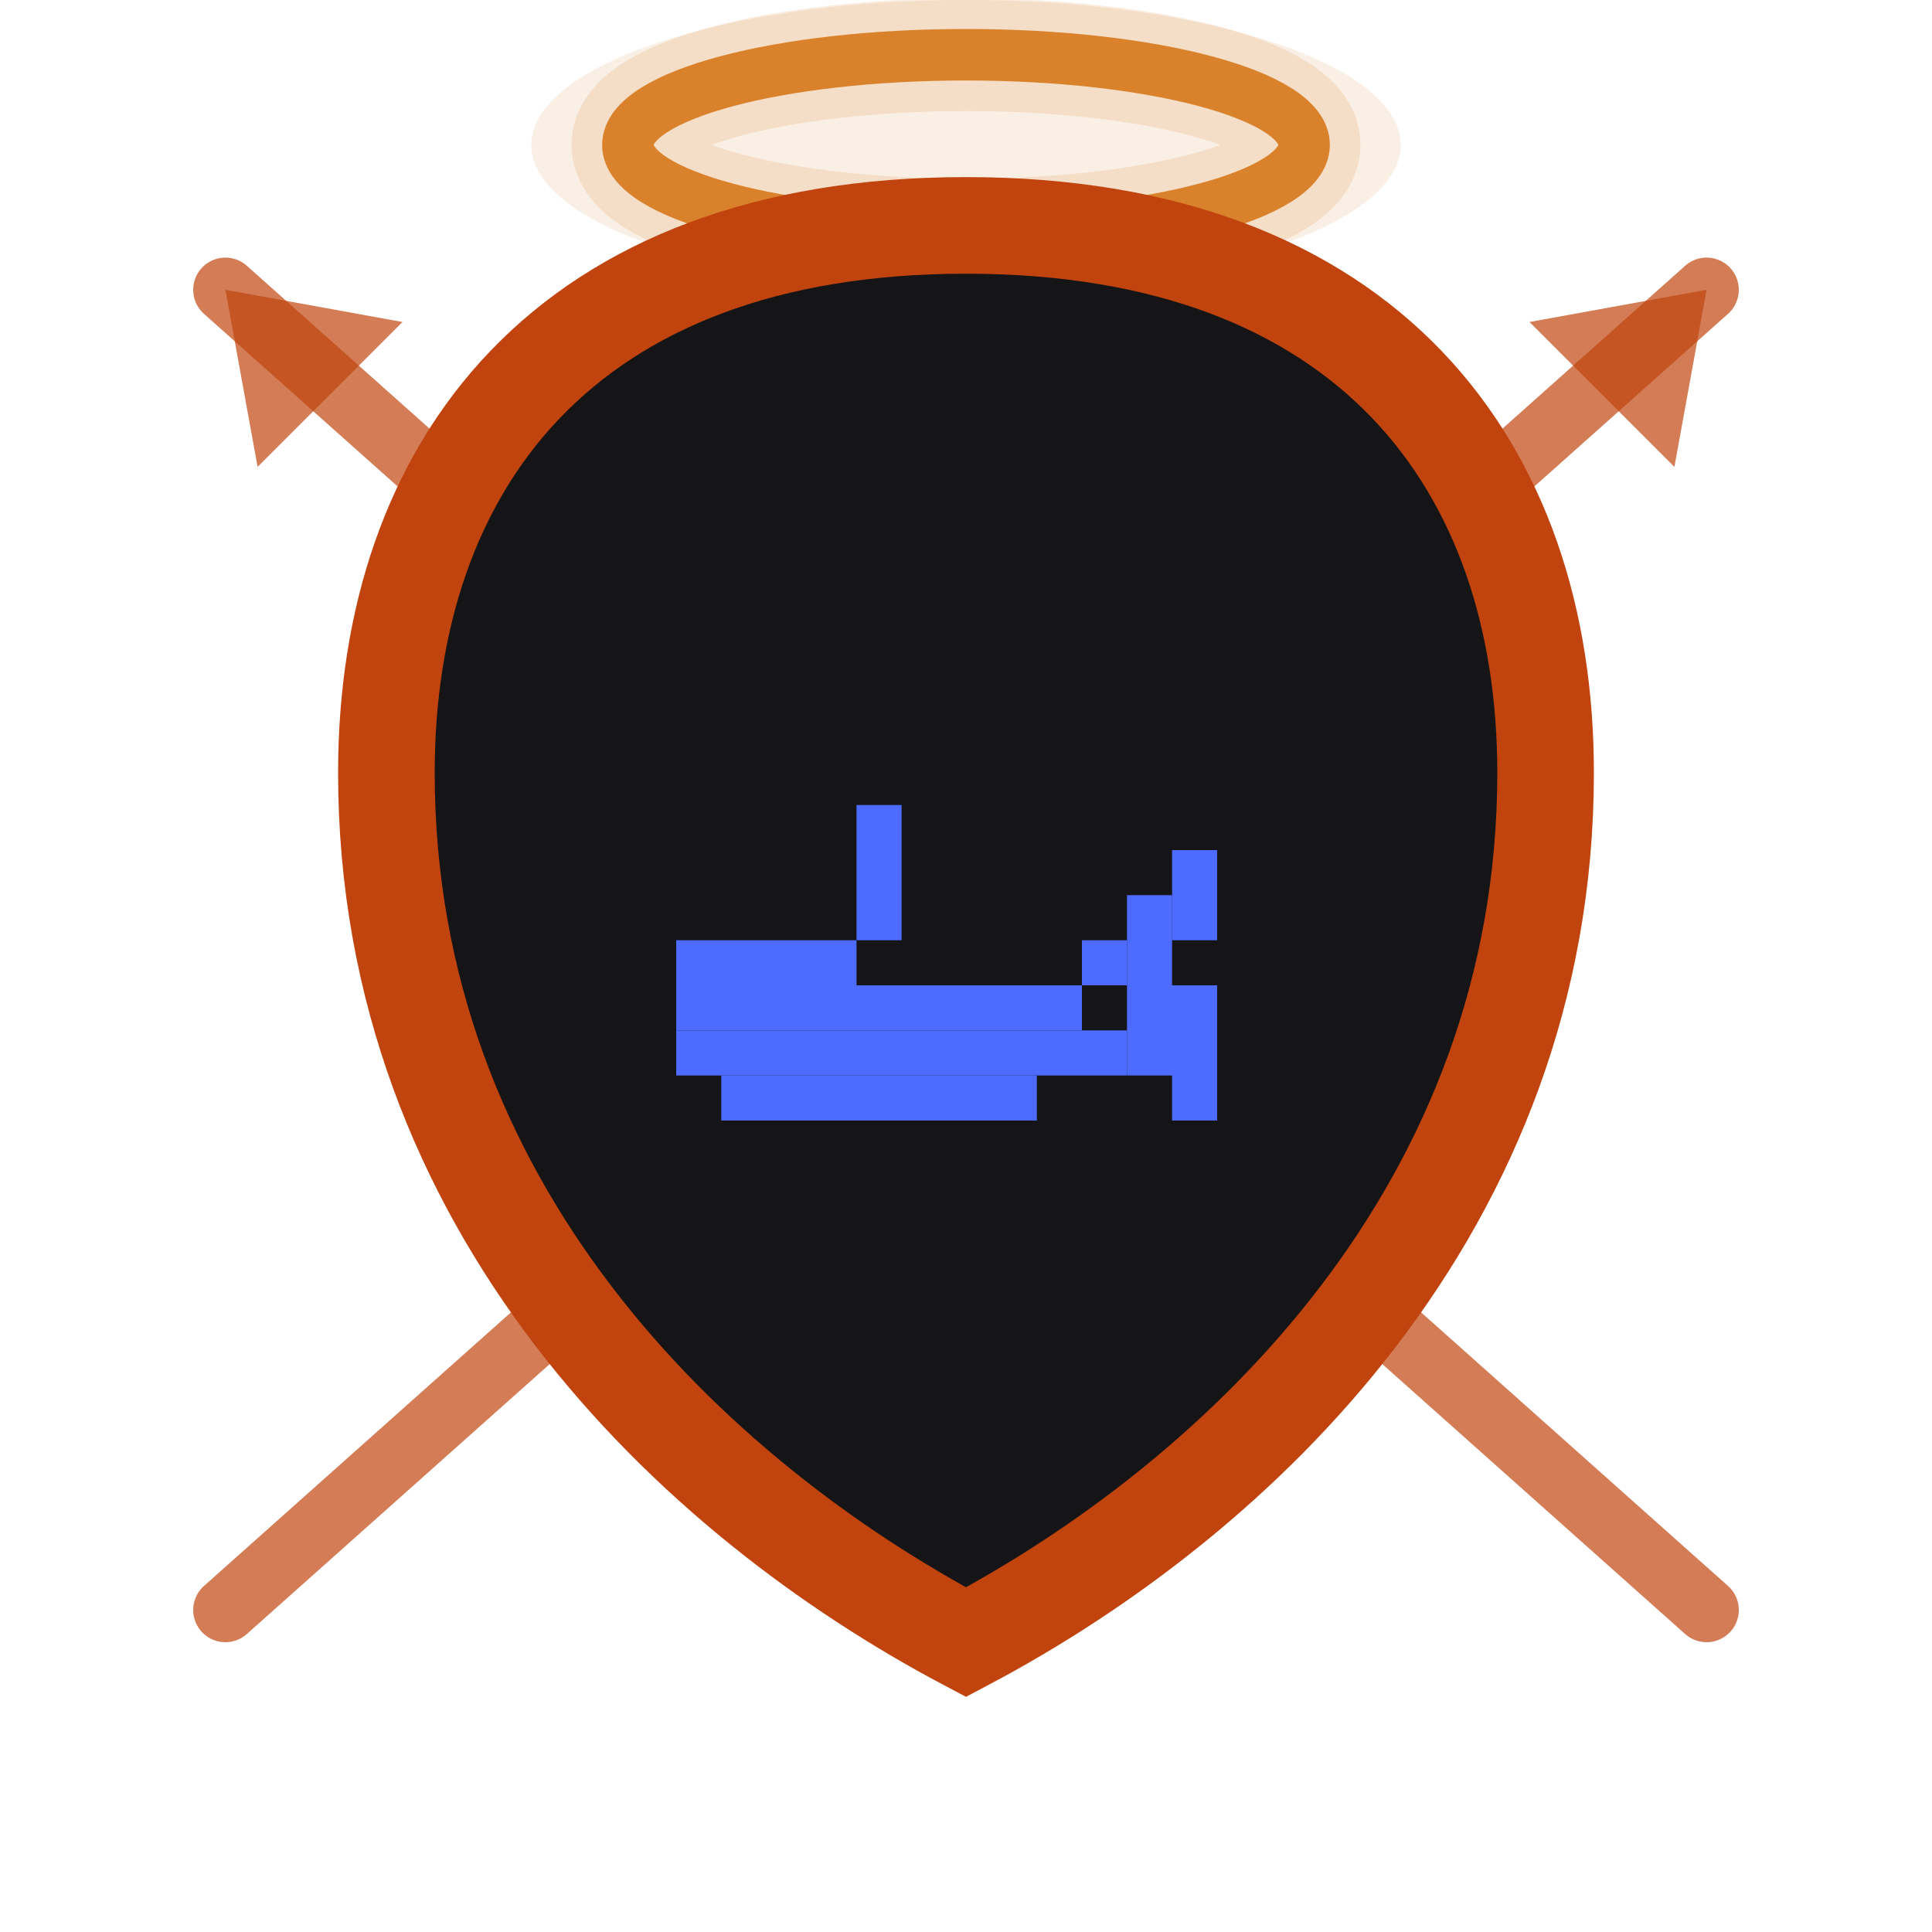
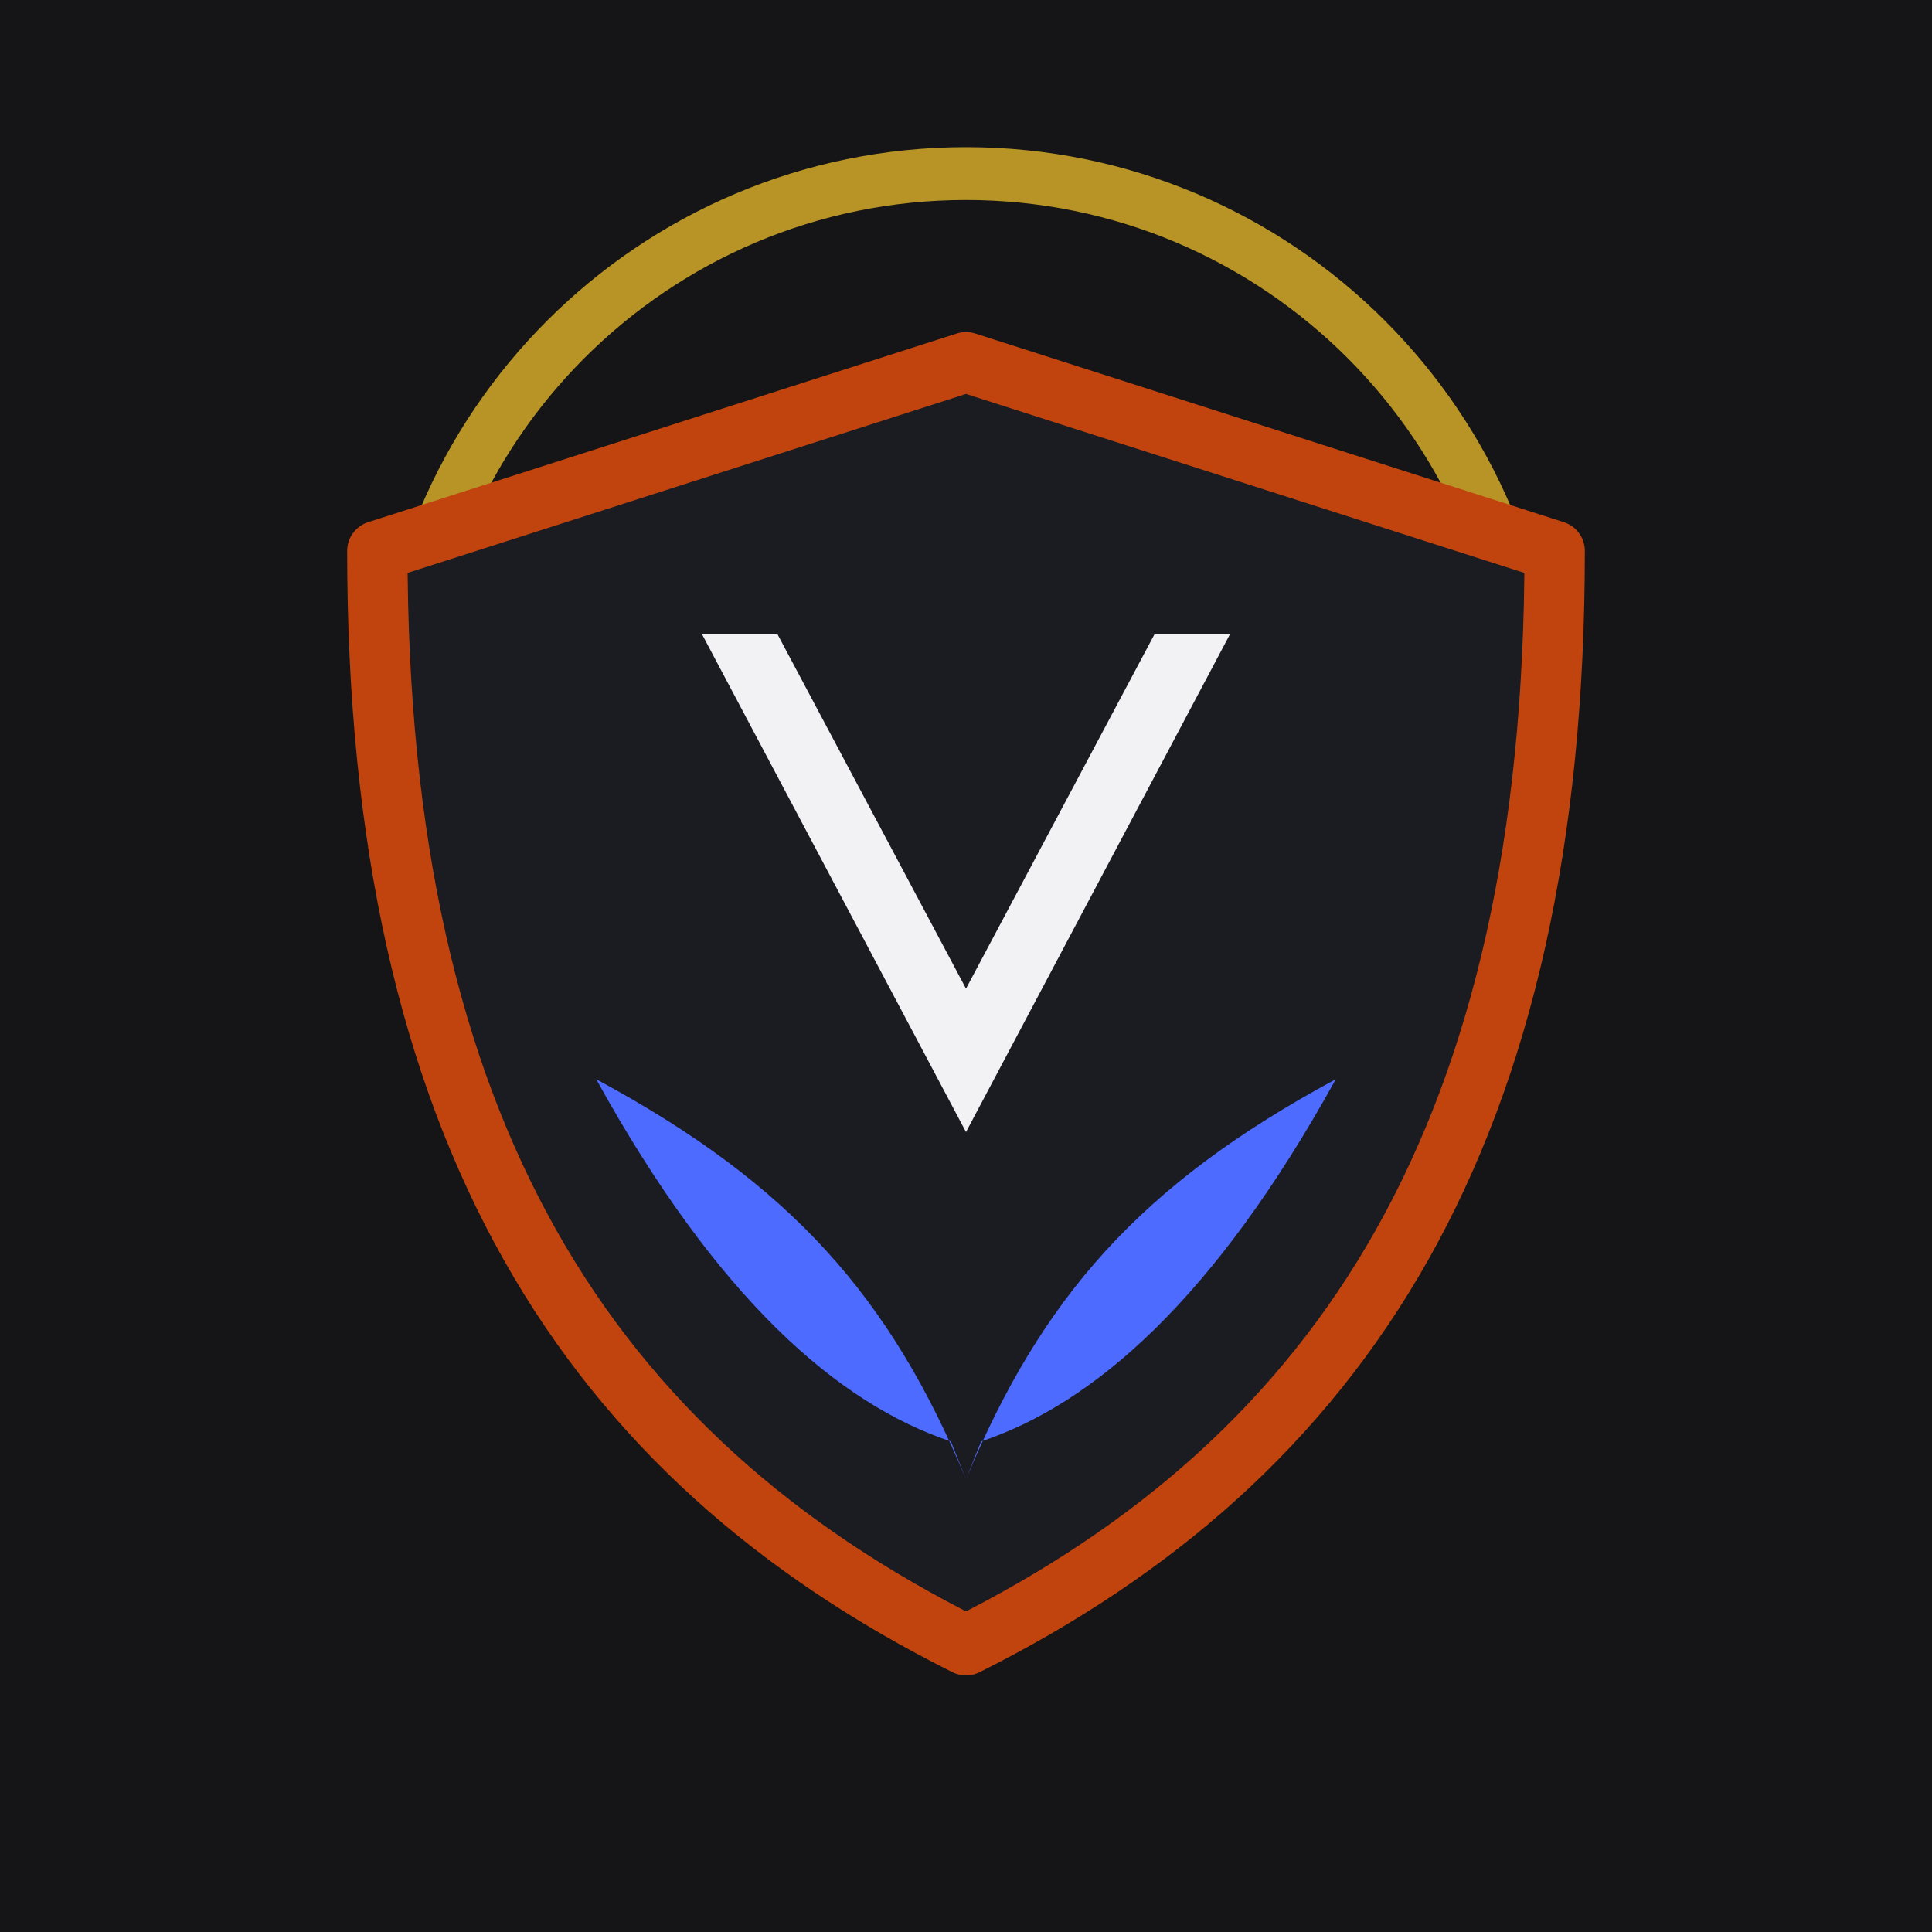
- <svg xmlns="http://www.w3.org/2000/svg" viewBox="0 0 120 120" fill="none">
-   <ellipse cx="60" cy="9" rx="27" ry="9" fill="#D9822B" opacity=".13" />
-   <ellipse cx="60" cy="9" rx="21" ry="5.6" fill="none" stroke="#D9822B" stroke-width="7" opacity=".16" />
-   <ellipse cx="60" cy="9" rx="21" ry="5.6" fill="none" stroke="#D9822B" stroke-width="3.2" />
-   <path d="M14 100L106 18M106 100L14 18" stroke="#C1440E" stroke-width="4" stroke-linecap="round" opacity=".7" />
-   <path d="M106 18l-11 2 9 9zM14 18l11 2-9 9z" fill="#C1440E" opacity=".7" />
-   <path d="M60 14c25 0 36 15 36 34 0 27-19 45-36 54-17-9-36-27-36-54 0-19 11-34 36-34z" fill="#151517" stroke="#C1440E" stroke-width="6" />
-   <g fill="#4D6BFE" transform="translate(36.4 50) scale(2.8)">
-     <rect x="2" y="3" width="4" height="1" />
-     <rect x="2" y="4" width="9" height="1" />
-     <rect x="2" y="5" width="10" height="1" />
-     <rect x="3" y="6" width="7" height="1" />
-     <rect x="11" y="3" width="1" height="1" />
-     <rect x="12" y="2" width="1" height="2" />
-     <rect x="13" y="1" width="1" height="2" />
-     <rect x="12" y="4" width="2" height="2" />
-     <rect x="13" y="5" width="1" height="2" />
-     <rect x="6" y="1" width="1" height="2" />
-     <rect x="6" y="0" width="1" height="1" />
-   </g>
+ <svg xmlns="http://www.w3.org/2000/svg" viewBox="0 0 512 512" width="512" height="512">
+   <rect width="512" height="512" fill="#151517" />
+   <circle cx="256" cy="196" r="150" fill="none" stroke="#C9A227" stroke-width="14" opacity=".9" />
+   <path d="M256 96 L412 146 C412 300 356 386 256 436 C156 386 100 300 100 146 Z" fill="#1b1b22" stroke="#C1440E" stroke-width="16" stroke-linejoin="round" />
+   <path d="M186 168 L256 300 L326 168 L306 168 L256 262 L206 168 Z" fill="#F2F2F4" />
+   <path d="M256 392 C 236 344 210 314 158 286 C 190 344 222 372 252 382 Z" fill="#4D6BFE" />
+   <path d="M256 392 C 276 344 302 314 354 286 C 322 344 290 372 260 382 Z" fill="#4D6BFE" />
</svg>
